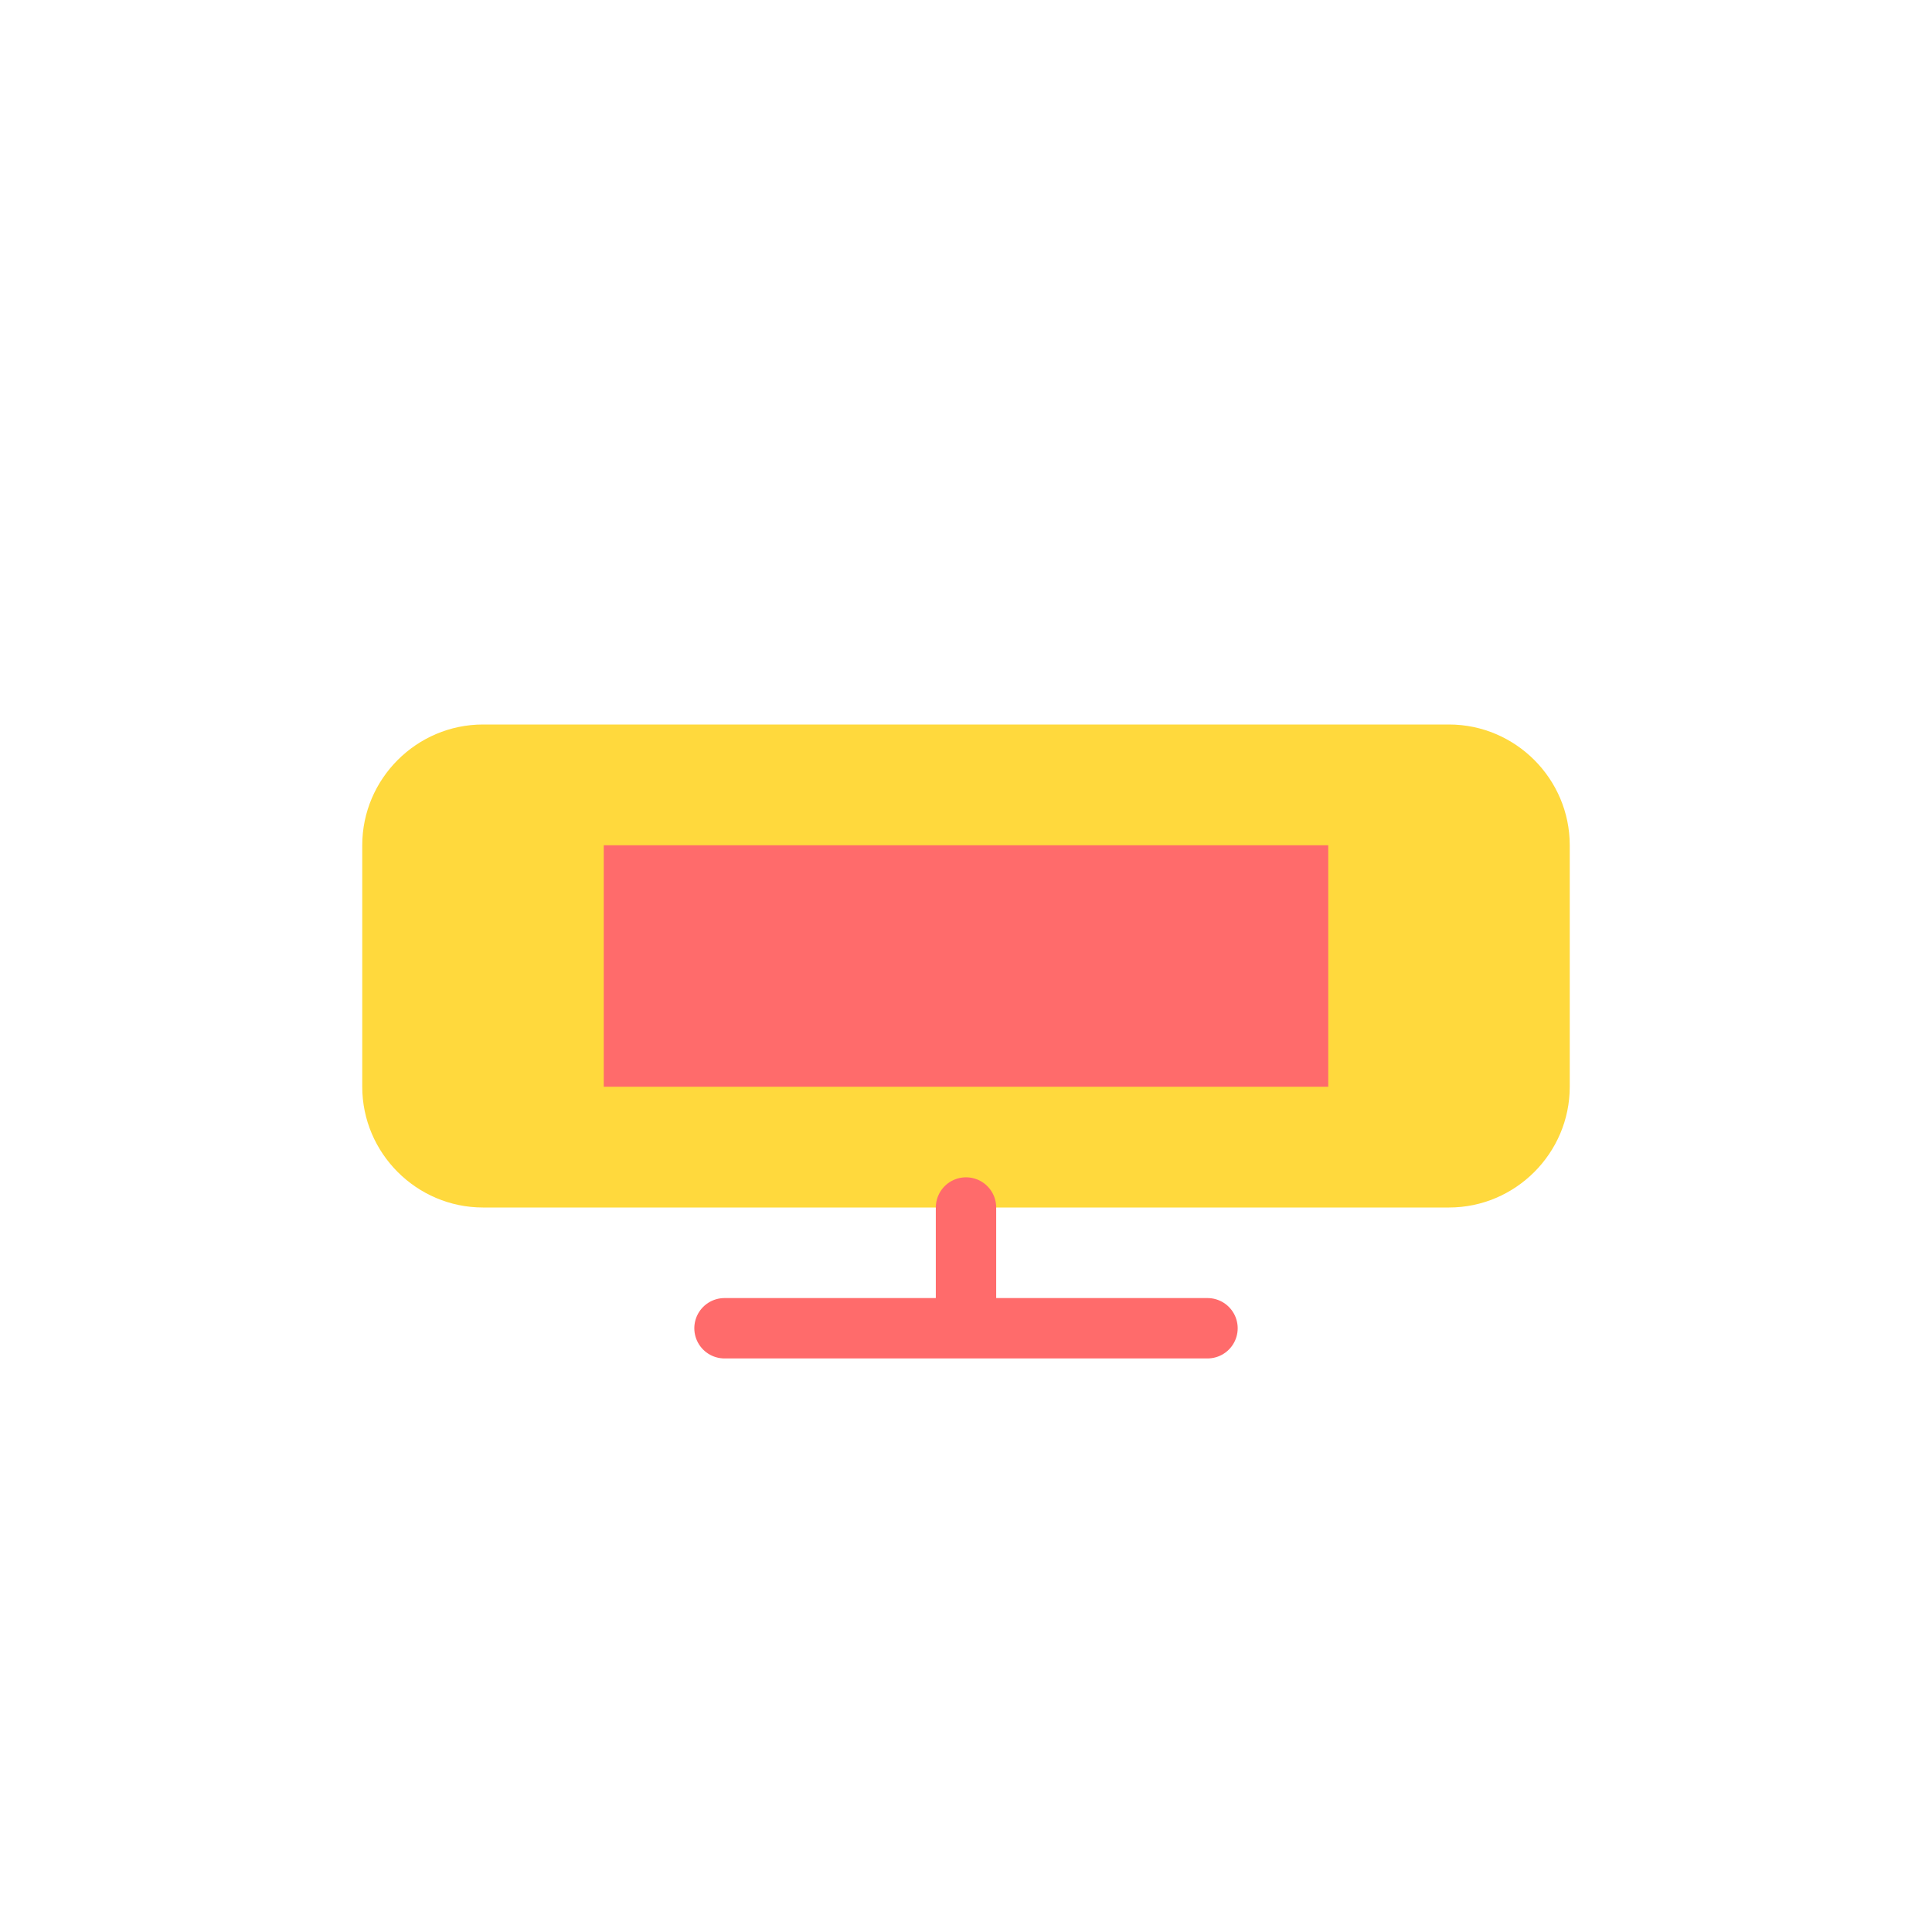
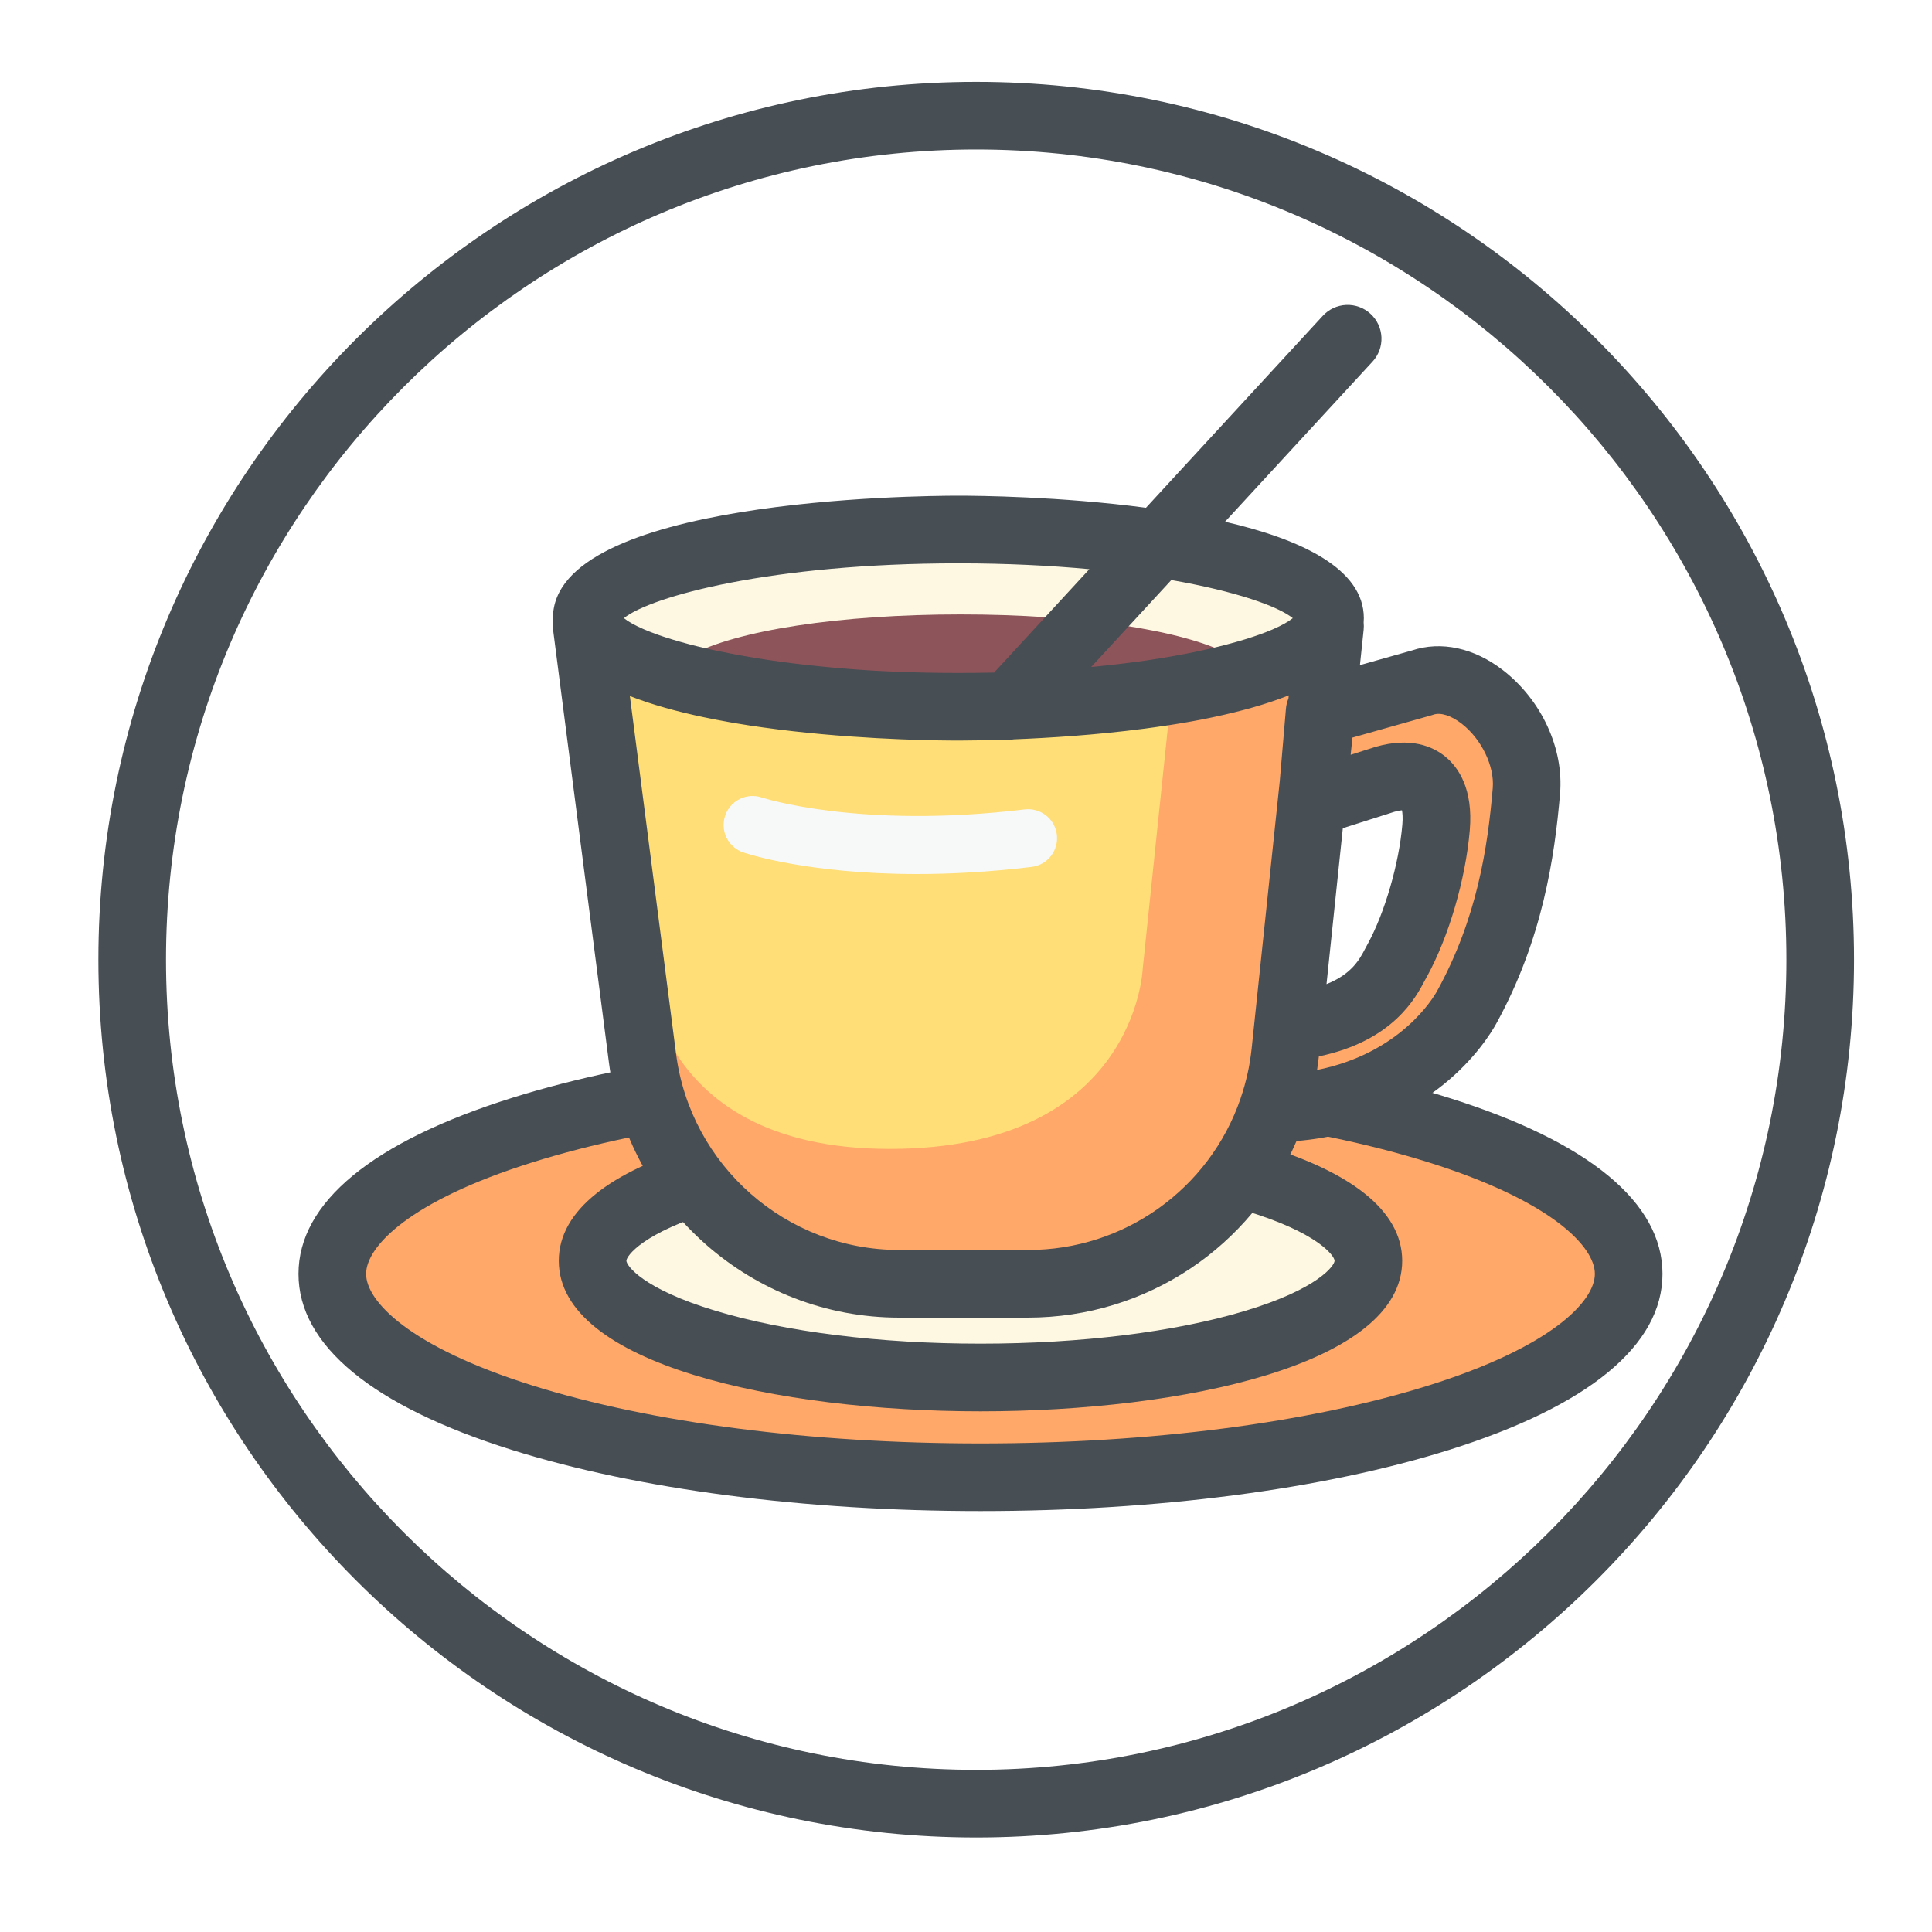
- <svg xmlns="http://www.w3.org/2000/svg" t="1710000000003" viewBox="0 0 1024 1024" version="1.1">
-   <path d="M768 384H256c-35.2 0-64 28.8-64 64v128c0 35.2 28.8 64 64 64h512c35.2 0 64-28.8 64-64V448c0-35.2-28.8-64-64-64z" fill="#FFD93D" />
-   <path d="M320 448h384v128H320z" fill="#FF6B6B" />
-   <path d="M512 640v64M384 704h256" stroke="#FF6B6B" stroke-width="32" stroke-linecap="round" />
+ <svg xmlns="http://www.w3.org/2000/svg" t="1740122711042" class="icon" viewBox="0 0 1024 1024" version="1.1" p-id="1545" width="200" height="200">
+   <path d="M176.128 670.797a343.552 103.373 0 1 0 687.104 0 343.552 103.373 0 1 0-687.104 0Z" fill="#FFA869" p-id="1546" />
+   <path d="M519.68 800.896c-93.542 0-181.709-11.494-248.294-32.384-74.035-23.219-113.178-55.501-113.178-93.312 0-37.811 39.142-70.067 113.178-93.312 66.586-20.89 154.752-32.384 248.294-32.384s181.709 11.494 248.294 32.384c74.035 23.219 113.178 55.501 113.178 93.312 0 37.811-39.142 70.067-113.178 93.312-66.586 20.89-154.752 32.384-248.294 32.384z m0-215.552c-89.984 0-174.362 10.906-237.568 30.746-64.998 20.378-88.064 44.595-88.064 59.11s23.066 38.707 88.064 59.11c63.206 19.84 147.558 30.746 237.568 30.746s174.362-10.906 237.568-30.746c64.998-20.403 88.064-44.595 88.064-59.11s-23.066-38.707-88.064-59.11c-63.206-19.814-147.584-30.746-237.568-30.746z" fill="#474E54" p-id="1547" />
+   <path d="M314.086 668.237a205.594 61.85 0 1 0 411.187 0 205.594 61.85 0 1 0-411.187 0Z" fill="#FEF8E3" p-id="1548" />
+   <path d="M519.68 748.032c-107.648 0-223.514-24.96-223.514-79.77s115.866-79.77 223.514-79.77 223.514 24.96 223.514 79.77S627.328 748.032 519.68 748.032z m0-123.725c-53.222 0-103.014 6.17-140.211 17.357-39.014 11.725-47.462 24.141-47.462 26.573s8.448 14.848 47.462 26.573c37.197 11.187 86.989 17.357 140.211 17.357s103.014-6.17 140.211-17.357c39.014-11.75 47.462-24.141 47.462-26.573s-8.448-14.848-47.462-26.573c-37.197-11.187-86.989-17.357-140.211-17.357z" fill="#474E54" p-id="1549" />
+   <path d="M310.989 327.629a196.992 46.976 0 1 0 393.984 0 196.992 46.976 0 1 0-393.984 0Z" fill="#FEF8E3" p-id="1550" />
+   <path d="M507.981 391.04c-51.354 0-100.429-4.659-138.189-13.082a16.387 16.387 0 0 1-12.672-13.722c-0.947-6.758 2.381-13.414 8.371-16.691 24.678-13.491 79.744-21.888 143.718-21.888 63.027 0 117.734 8.192 142.771 21.376a16.438 16.438 0 0 1 8.627 16.666 16.415 16.415 0 0 1-12.621 13.875c-38.042 8.678-87.757 13.466-140.006 13.466z" fill="#8D545A" p-id="1551" />
+   <path d="M507.981 374.63c-102.784 0-187.162-18.765-196.173-42.726h-0.819l29.542 228.966c8.832 68.378 67.046 119.578 136.013 119.578h68.275c70.195 0 129.05-52.992 136.397-122.803l23.731-225.741h-0.819c-8.986 23.936-93.363 42.726-196.147 42.726z" fill="#FFDE77" p-id="1552" />
+   <path d="M704.947 331.878h-0.819c-5.325 14.157-36.941 26.496-83.098 34.227l-15.386 147.61s-3.738 95.232-134.144 95.232c-130.432 0-129.485-102.784-129.485-102.784s-2.355 6.63-6.246 17.638l4.787 37.069c8.832 68.378 67.046 119.578 136.013 119.578h68.275c70.195 0 129.05-52.992 136.397-122.803l23.706-225.766z" fill="#FFA869" p-id="1553" />
+   <path d="M753.69 361.856l-54.272 15.334-4.096 48.179 38.554-12.288c21.325-6.17 28.877 6.144 27.213 25.498-1.971 23.194-10.189 51.507-20.531 70.349-4.25 7.347-12.442 30.899-57.933 35.328l-1.408 13.363c-1.101 10.368-3.354 20.378-6.579 29.875 67.277-1.254 96.333-41.958 102.835-53.76 21.043-38.323 28.288-76.186 31.565-114.534 2.739-32.026-29.645-66.33-55.347-57.344z" fill="#FFA869" p-id="1554" />
+   <path d="M796.646 355.251c-15.258-11.853-32.819-15.667-48.282-10.496l-27.571 7.782 1.971-18.765c0.128-1.28 0.128-2.56 0-3.84 0.051-0.768 0.102-1.51 0.102-2.304 0-26.163-33.178-41.779-73.574-51.098l78.182-84.864a17.9 17.9 0 0 0-1.05-25.318 17.9 17.9 0 0 0-25.318 1.05l-93.722 101.734c-45.619-6.042-89.574-6.4-99.405-6.4-21.99 0-214.912 1.818-214.912 64.896 0 0.794 0.051 1.587 0.102 2.381-0.154 1.382-0.154 2.765 0.026 4.173l29.542 228.966c9.958 77.082 76.058 135.219 153.779 135.219h68.275c63.514 0 118.502-38.016 142.387-93.594 71.398-6.144 100.608-52.659 105.958-62.387 24.499-44.595 30.874-88.448 33.715-121.651 2.074-23.962-9.805-49.664-30.208-65.485z m-84.915 83.712l27.341-8.704c1.792-0.512 3.098-0.717 3.994-0.794 0.282 1.459 0.512 3.942 0.205 7.629-1.766 20.685-9.293 46.618-18.304 63.13-0.435 0.794-0.922 1.69-1.459 2.714-2.816 5.402-7.014 13.338-20.429 18.662l8.653-82.637z m-26.522-111.334c-2.304 1.869-5.939 3.917-10.803 6.016-0.102 0.051-0.205 0.077-0.307 0.128-0.896 0.384-1.818 0.742-2.79 1.126-0.179 0.077-0.384 0.154-0.563 0.23-0.896 0.358-1.843 0.691-2.816 1.05-0.256 0.102-0.512 0.179-0.794 0.282-0.947 0.333-1.894 0.666-2.893 0.998-0.307 0.102-0.64 0.205-0.973 0.307-0.973 0.333-1.997 0.64-3.021 0.973-0.358 0.102-0.717 0.23-1.101 0.333-1.05 0.307-2.099 0.64-3.2 0.947-0.41 0.102-0.794 0.23-1.203 0.333-1.101 0.307-2.227 0.614-3.379 0.922-0.435 0.128-0.87 0.23-1.306 0.358-1.178 0.307-2.381 0.614-3.61 0.922-0.435 0.102-0.87 0.23-1.331 0.333-1.28 0.307-2.586 0.614-3.917 0.922-0.435 0.102-0.845 0.205-1.306 0.307-1.434 0.333-2.944 0.64-4.429 0.973l-1.05 0.23c-1.792 0.384-3.61 0.742-5.478 1.101-0.102 0.026-0.179 0.026-0.282 0.051-3.994 0.768-8.166 1.536-12.544 2.253-0.282 0.051-0.563 0.077-0.845 0.128-1.869 0.307-3.738 0.589-5.658 0.896-0.614 0.102-1.254 0.179-1.894 0.282-1.613 0.23-3.226 0.461-4.89 0.691l-2.406 0.307c-1.536 0.205-3.046 0.41-4.608 0.589-0.922 0.102-1.843 0.23-2.765 0.333-1.485 0.179-2.995 0.358-4.506 0.512-0.998 0.102-2.022 0.23-3.046 0.333l-4.48 0.461c-0.87 0.077-1.766 0.179-2.662 0.256l42.47-46.08c34.381 5.99 56.653 13.952 64.384 20.198z m-107.827-25.958l-50.483 54.81h-0.154c-2.022 0.051-4.07 0.077-6.144 0.102-1.05 0.026-2.099 0.051-3.149 0.051-3.123 0.026-6.298 0.051-9.498 0.051s-6.374-0.026-9.498-0.051c-1.075 0-2.099-0.026-3.149-0.051-2.048-0.026-4.122-0.051-6.144-0.102-1.203-0.026-2.381-0.077-3.584-0.102l-5.504-0.154-3.661-0.154c-1.741-0.077-3.482-0.128-5.197-0.205-1.229-0.051-2.432-0.128-3.661-0.179-1.664-0.077-3.328-0.179-4.966-0.256l-3.558-0.23c-1.638-0.102-3.251-0.205-4.864-0.333-1.152-0.077-2.278-0.154-3.43-0.256l-4.762-0.384c-1.101-0.102-2.202-0.179-3.277-0.282-1.587-0.128-3.149-0.282-4.685-0.435l-3.098-0.307c-1.562-0.154-3.123-0.307-4.659-0.486l-2.867-0.307a1269.747 1269.747 0 0 1-7.27-0.845c-1.638-0.205-3.251-0.41-4.864-0.64-0.717-0.102-1.434-0.179-2.15-0.282-1.792-0.256-3.533-0.512-5.274-0.768-0.486-0.077-0.998-0.154-1.485-0.205-2.15-0.333-4.25-0.64-6.298-0.998-0.077 0-0.154-0.026-0.23-0.026-6.554-1.075-12.698-2.227-18.406-3.43-0.205-0.051-0.41-0.102-0.64-0.128-1.664-0.358-3.277-0.691-4.864-1.05-0.333-0.077-0.64-0.154-0.947-0.23-1.459-0.333-2.867-0.666-4.275-0.998-0.358-0.077-0.717-0.179-1.075-0.256-1.306-0.333-2.611-0.666-3.866-0.973-0.358-0.102-0.717-0.179-1.075-0.282-1.229-0.333-2.432-0.666-3.61-0.998-0.333-0.102-0.666-0.179-0.998-0.282-1.152-0.333-2.304-0.666-3.405-0.998-0.307-0.102-0.614-0.179-0.922-0.282-1.101-0.333-2.176-0.691-3.226-1.024-0.256-0.077-0.538-0.179-0.794-0.256l-3.072-1.05-0.614-0.23c-1.05-0.384-2.022-0.742-2.995-1.126-0.128-0.051-0.282-0.102-0.41-0.154-1.024-0.41-2.022-0.794-2.944-1.203-0.051-0.026-0.102-0.051-0.154-0.051-4.89-2.099-8.525-4.147-10.854-6.016 14.31-11.571 78.438-29.056 177.229-29.056 25.626 0 48.845 1.178 69.478 3.098z m-32.538 360.832h-68.275c-59.75 0-110.592-44.698-118.246-103.962l-24.474-189.619c11.622 4.557 24.986 8.218 39.04 11.187l1.126 0.23c3.866 0.794 7.757 1.562 11.699 2.253l2.995 0.538c0.87 0.154 1.766 0.307 2.637 0.435 1.638 0.282 3.277 0.538 4.941 0.794 0.307 0.051 0.614 0.102 0.947 0.154 1.997 0.307 3.994 0.589 5.99 0.87 0.41 0.051 0.819 0.128 1.229 0.179 42.65 5.965 84.685 6.835 99.738 6.938H509.875c4.582-0.026 12.979-0.102 23.859-0.486 0.41 0.026 0.819 0.051 1.229 0.051 0.845 0 1.664-0.077 2.509-0.205 18.534-0.742 43.213-2.278 68.531-5.581 0.154-0.026 0.307-0.051 0.461-0.051 1.971-0.256 3.968-0.538 5.939-0.819 0.282-0.051 0.589-0.077 0.87-0.128 2.022-0.282 4.07-0.589 6.093-0.896 0.563-0.077 1.101-0.179 1.664-0.256 1.382-0.23 2.765-0.435 4.147-0.666 0.845-0.154 1.715-0.282 2.56-0.435 1.126-0.205 2.253-0.384 3.379-0.589 1.766-0.307 3.507-0.64 5.248-0.973 0.666-0.128 1.306-0.256 1.946-0.384 1.306-0.256 2.586-0.512 3.866-0.794l1.075-0.23c14.387-3.046 28.032-6.81 39.834-11.52l-0.179 1.715c-0.717 1.69-1.178 3.507-1.331 5.402l-3.277 38.426-13.773 130.944-1.126 10.726c-0.23 2.099-0.512 4.224-0.845 6.323-0.051 0.358-0.128 0.717-0.179 1.075-0.307 1.843-0.64 3.661-1.05 5.478l-0.154 0.64c-0.947 4.224-2.099 8.397-3.507 12.493-0.051 0.154-0.077 0.307-0.128 0.435a118.879 118.879 0 0 1-112.691 80.307z m246.349-244.838c-2.688 31.539-8.294 68.966-29.414 107.443-2.099 3.814-19.507 33.126-63.693 41.984 0.23-1.459 0.384-2.944 0.589-4.403 0.128-0.922 0.256-1.843 0.358-2.79 39.373-8.218 51.379-31.155 56.218-40.371 0.333-0.614 0.614-1.178 0.87-1.613 0.077-0.102 0.128-0.23 0.205-0.333 11.546-21.069 20.454-51.456 22.682-77.466 1.869-21.965-5.99-33.357-12.902-39.04-6.554-5.376-18.304-10.65-37.146-5.197l-0.461 0.154-12.621 4.019 0.947-9.114 41.805-11.802c0.358-0.102 0.691-0.205 1.05-0.333 3.84-1.357 9.472 0.435 15.078 4.787 10.47 8.141 17.408 22.502 16.435 34.074z" fill="#474E54" p-id="1555" />
+   <path d="M517.402 973.901c-256.538 0-465.254-208.717-465.254-465.254S260.864 43.392 517.402 43.392s465.254 208.717 465.254 465.254-208.717 465.254-465.254 465.254z m0-894.669c-236.774 0-429.414 192.64-429.414 429.414s192.64 429.414 429.414 429.414 429.414-192.64 429.414-429.414S754.176 79.232 517.402 79.232z" fill="#474E54" p-id="1556" />
+   <path d="M486.016 463.258c-57.754 0-90.342-10.854-92.109-11.469a15.345 15.345 0 0 1-9.549-19.507 15.355 15.355 0 0 1 19.456-9.574c0.691 0.23 51.738 16.819 139.264 6.298a15.334 15.334 0 0 1 17.075 13.414 15.334 15.334 0 0 1-13.414 17.075c-22.528 2.714-42.829 3.763-60.723 3.763z" fill="#F7F8F8" p-id="1557" />
</svg>
